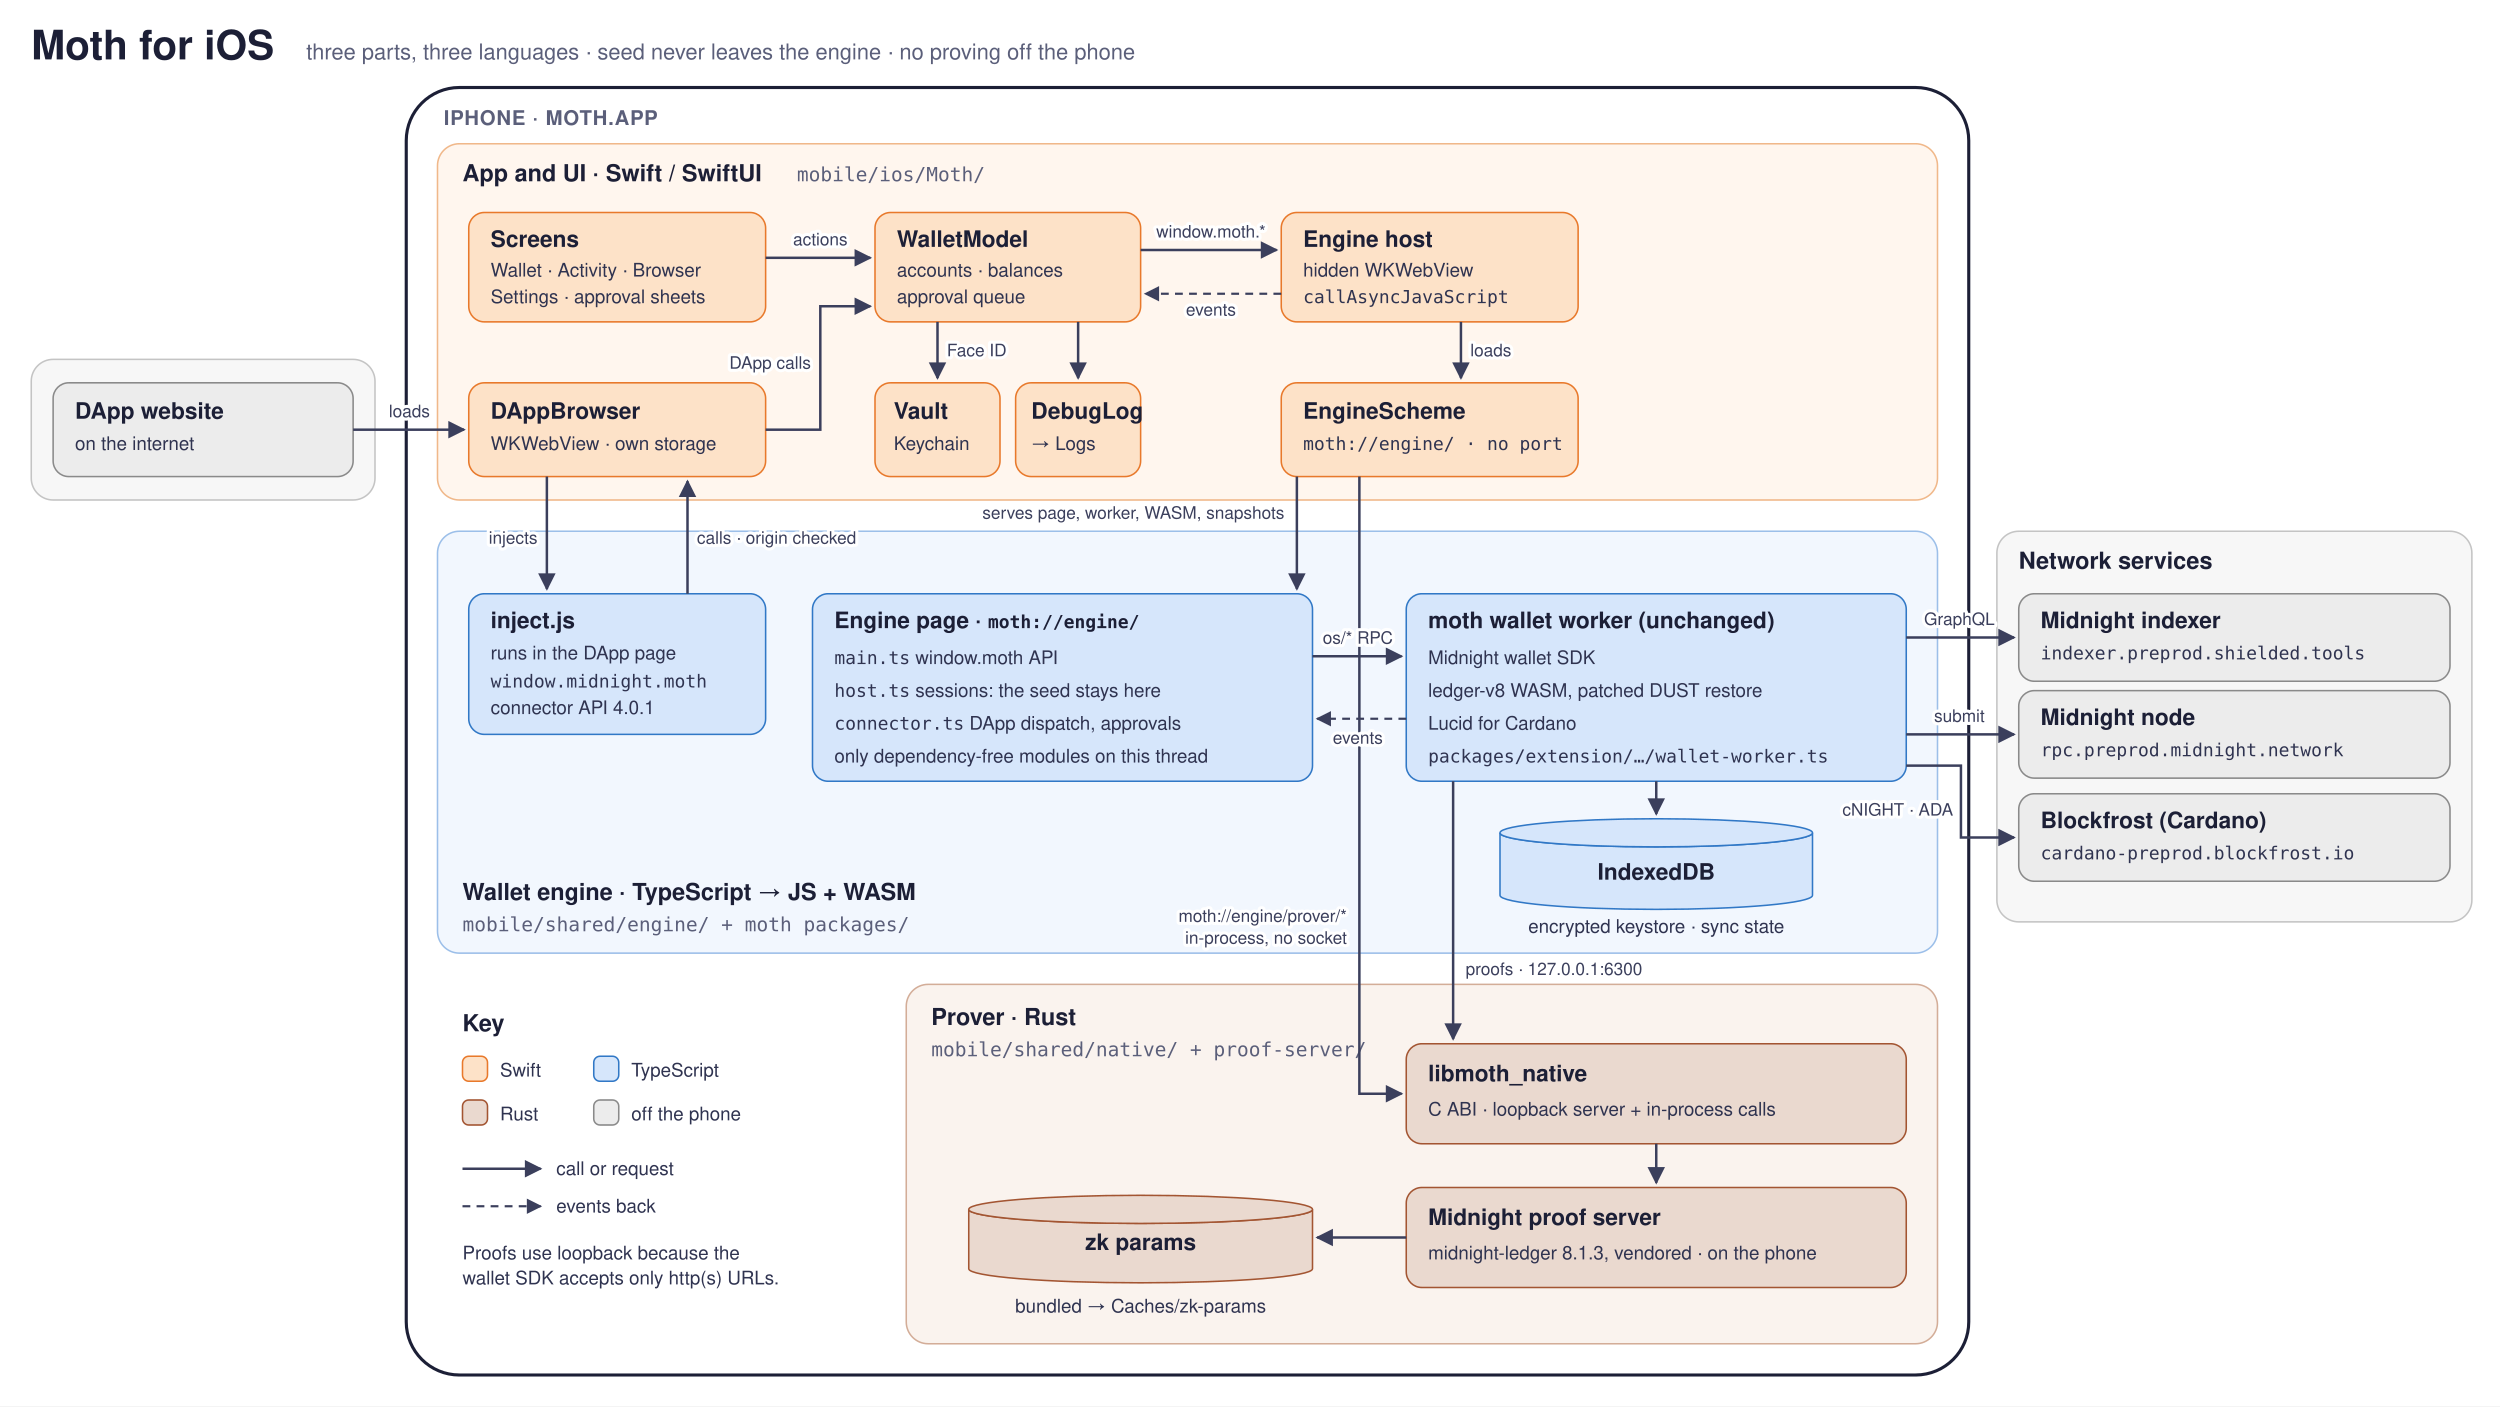
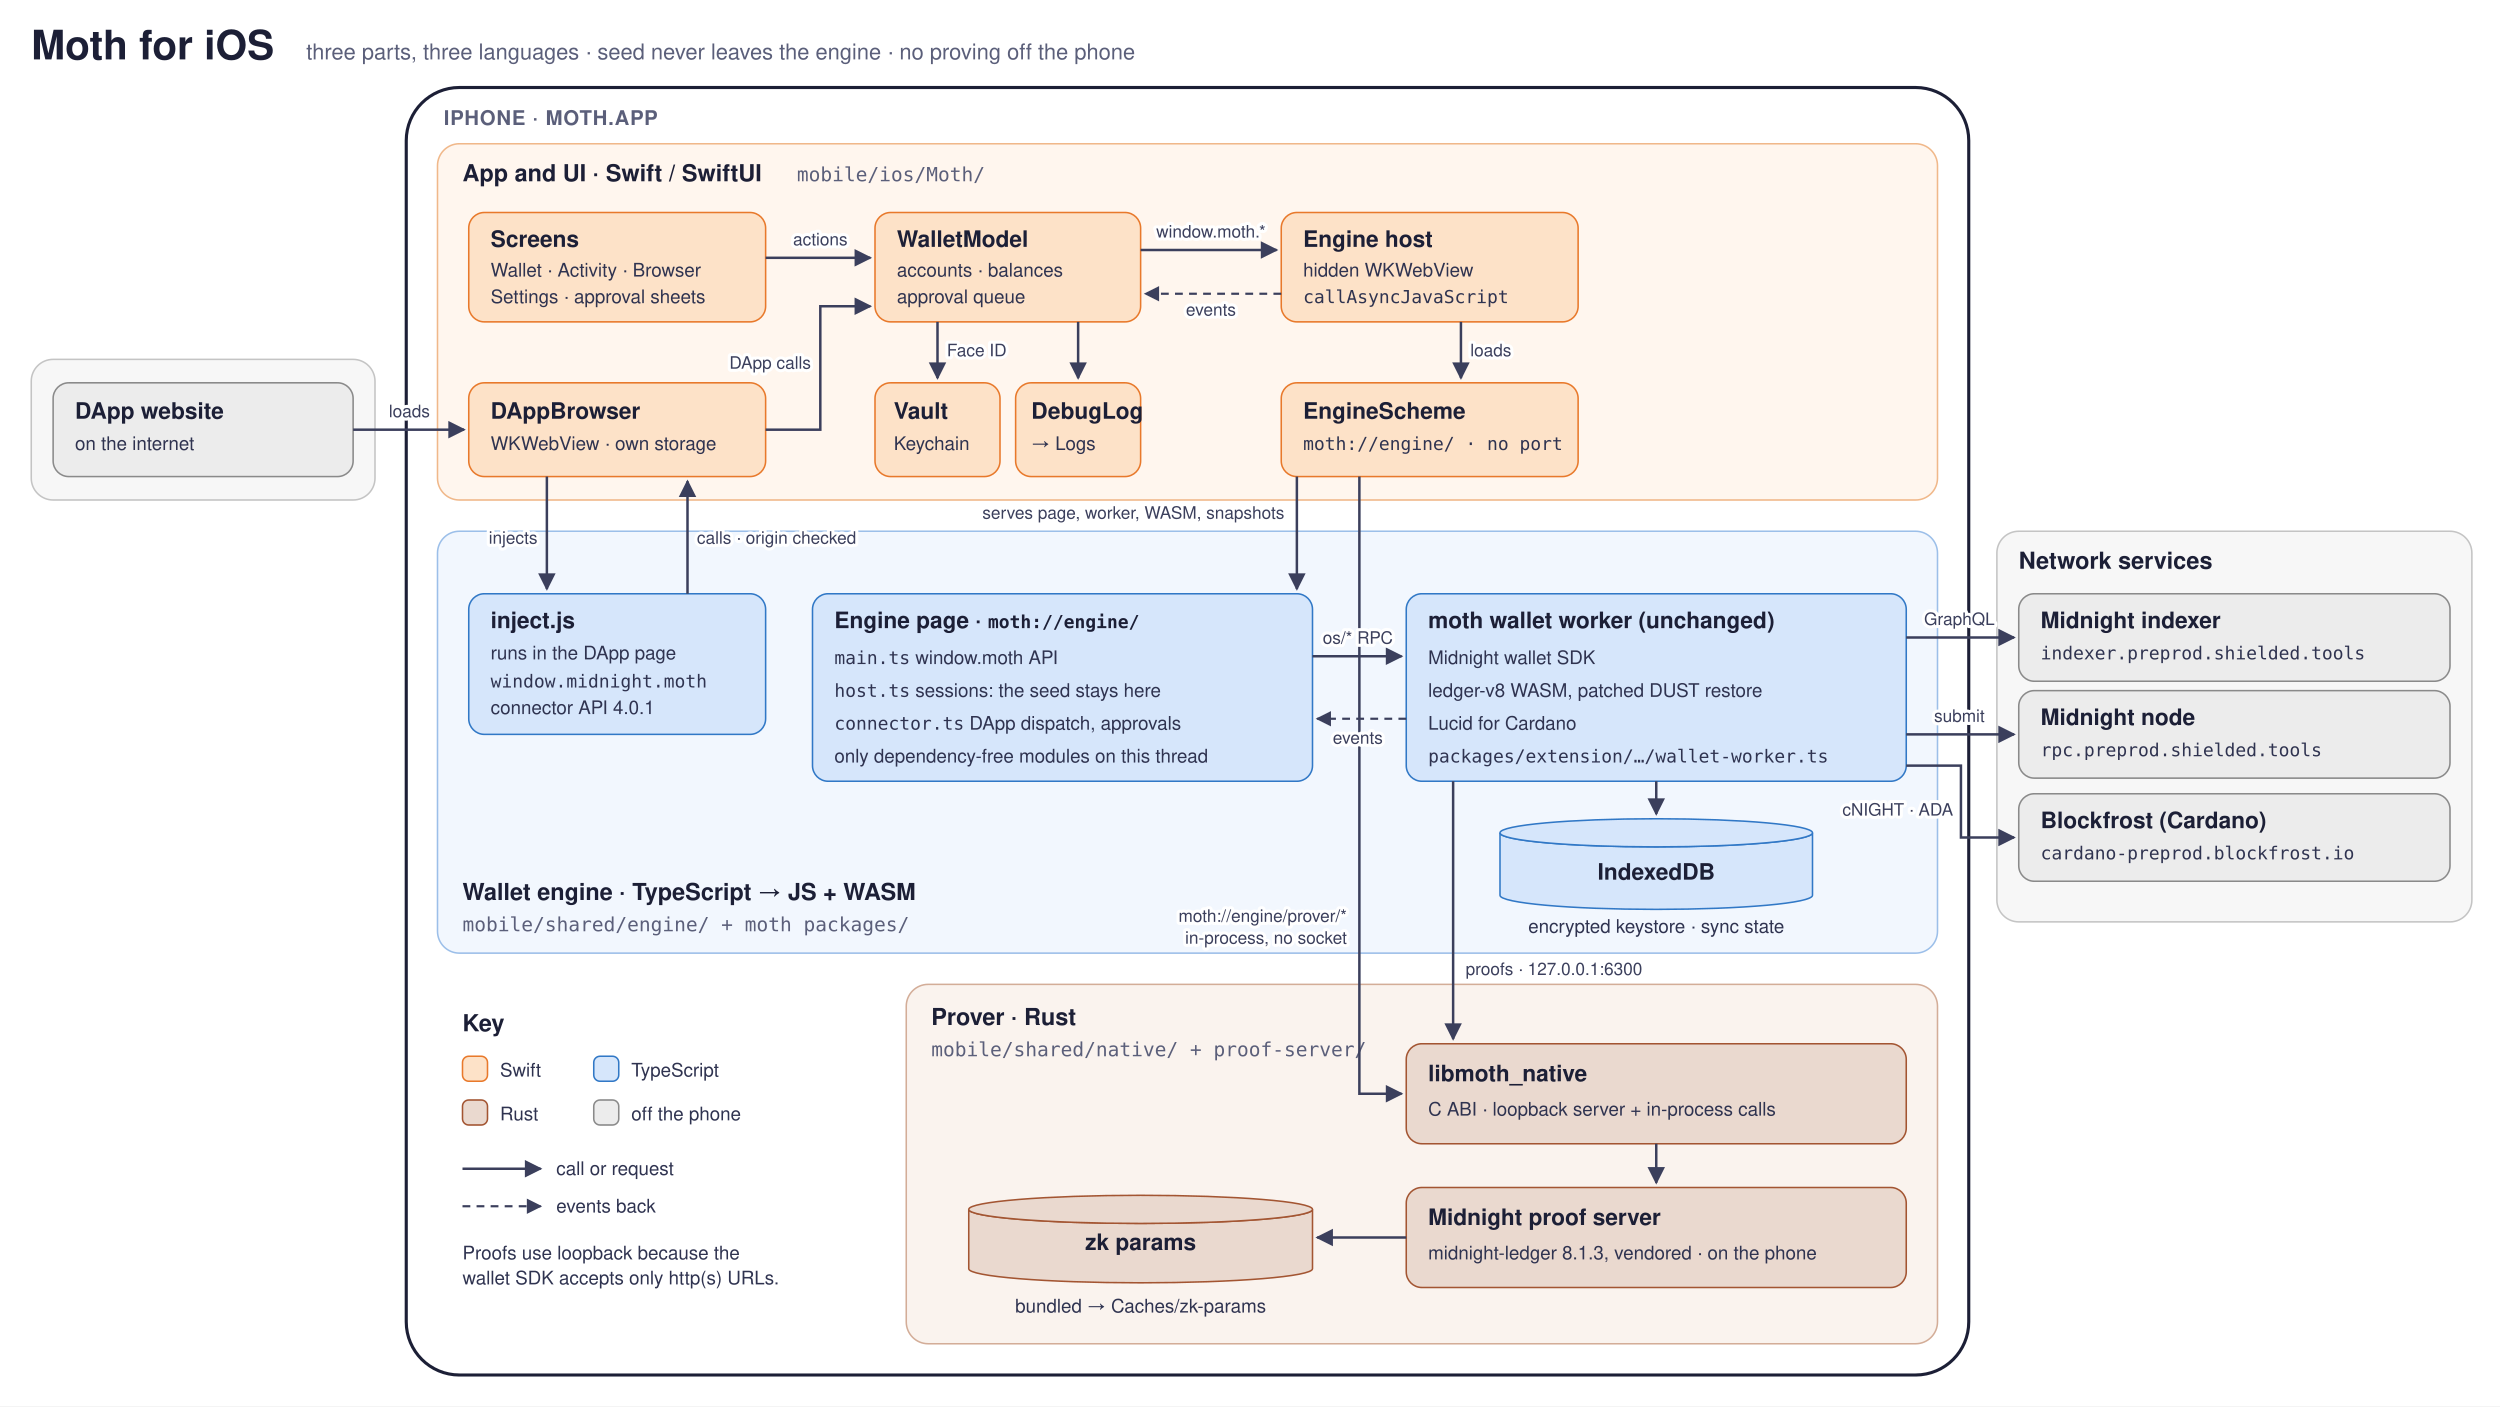
<svg xmlns="http://www.w3.org/2000/svg" viewBox="0 0 1600 900" width="1600" height="900" font-family="-apple-system, BlinkMacSystemFont, 'Segoe UI', Helvetica, Arial, sans-serif">
  <style>
    .title { font-size: 26px; font-weight: 700; fill: #1c1f36; }
    .subtitle { font-size: 14px; fill: #5b5f7a; }
    .band-title { font-size: 15px; font-weight: 700; fill: #1c1f36; }
    .band-path { font-size: 12.5px; fill: #5b5f7a; font-family: ui-monospace, SFMono-Regular, Menlo, monospace; }
    .box-title { font-size: 14.5px; font-weight: 650; fill: #1c1f36; }
    .box-text { font-size: 12px; fill: #2f3350; }
    .mono { font-family: ui-monospace, SFMono-Regular, Menlo, monospace; font-size: 11.5px; }
    .label { font-size: 11px; fill: #3b3f5c; paint-order: stroke; stroke: #ffffff; stroke-width: 4px; stroke-linejoin: round; }
    .phone-label { font-size: 13px; font-weight: 600; fill: #5b5f7a; letter-spacing: 0.04em; }
    .arrow { stroke: #3b3f5c; stroke-width: 1.6; fill: none; }
    .event { stroke: #3b3f5c; stroke-width: 1.4; fill: none; stroke-dasharray: 5 4; }
    .swift-band { fill: #fff6ee; stroke: #f0b88a; }
    .swift { fill: #fde2c8; stroke: #e8792b; }
    .ts-band { fill: #f2f7fe; stroke: #9cbfe9; }
    .ts { fill: #d6e6fb; stroke: #3178c6; }
    .rust-band { fill: #faf3ee; stroke: #d3ad98; }
    .rust { fill: #ead9cf; stroke: #a35532; }
    .ext-band { fill: #f7f7f7; stroke: #c4c4c4; }
    .ext { fill: #ececec; stroke: #8a8a8a; }
  </style>
  <defs>
    <marker id="head" viewBox="0 0 10 10" refX="9" refY="5" markerWidth="7" markerHeight="7" orient="auto-start-reverse">
      <path d="M0,0 L10,5 L0,10 z" fill="#3b3f5c" />
    </marker>
  </defs>
  <rect width="1600" height="900" fill="#ffffff" />
  <text x="20" y="38" class="title">Moth for iOS</text>
  <text x="196" y="38" class="subtitle">three parts, three languages · seed never leaves the engine · no proving off the phone</text>
  <rect x="260" y="56" width="1000" height="824" rx="34" fill="#ffffff" stroke="#1c1f36" stroke-width="2" />
  <text x="284" y="80" class="phone-label">IPHONE · MOTH.APP</text>
  <rect x="280" y="92" width="960" height="228" rx="14" class="swift-band" />
  <text x="296" y="116" class="band-title">App and UI · Swift / SwiftUI</text>
  <text x="510" y="116" class="band-path">mobile/ios/Moth/</text>
  <rect x="300" y="136" width="190" height="70" rx="10" class="swift" />
  <text x="314" y="158" class="box-title">Screens</text>
  <text x="314" y="177" class="box-text">Wallet · Activity · Browser</text>
  <text x="314" y="194" class="box-text">Settings · approval sheets</text>
  <rect x="560" y="136" width="170" height="70" rx="10" class="swift" />
  <text x="574" y="158" class="box-title">WalletModel</text>
  <text x="574" y="177" class="box-text">accounts · balances</text>
  <text x="574" y="194" class="box-text">approval queue</text>
  <rect x="820" y="136" width="190" height="70" rx="10" class="swift" />
  <text x="834" y="158" class="box-title">Engine host</text>
  <text x="834" y="177" class="box-text">hidden WKWebView</text>
  <text x="834" y="194" class="box-text mono">callAsyncJavaScript</text>
  <rect x="300" y="245" width="190" height="60" rx="10" class="swift" />
  <text x="314" y="268" class="box-title">DAppBrowser</text>
  <text x="314" y="288" class="box-text">WKWebView · own storage</text>
  <rect x="560" y="245" width="80" height="60" rx="10" class="swift" />
  <text x="572" y="268" class="box-title">Vault</text>
  <text x="572" y="288" class="box-text">Keychain</text>
  <rect x="650" y="245" width="80" height="60" rx="10" class="swift" />
  <text x="660" y="268" class="box-title">DebugLog</text>
  <text x="660" y="288" class="box-text">→ Logs</text>
  <rect x="820" y="245" width="190" height="60" rx="10" class="swift" />
  <text x="834" y="268" class="box-title">EngineScheme</text>
  <text x="834" y="288" class="box-text mono">moth://engine/ · no port</text>
  <rect x="280" y="340" width="960" height="270" rx="14" class="ts-band" />
  <text x="296" y="576" class="band-title">Wallet engine · TypeScript → JS + WASM</text>
  <text x="296" y="596" class="band-path">mobile/shared/engine/ + moth packages/</text>
  <rect x="300" y="380" width="190" height="90" rx="10" class="ts" />
  <text x="314" y="402" class="box-title">inject.js</text>
  <text x="314" y="422" class="box-text">runs in the DApp page</text>
  <text x="314" y="440" class="box-text mono">window.midnight.moth</text>
  <text x="314" y="457" class="box-text">connector API 4.0.1</text>
  <rect x="520" y="380" width="320" height="120" rx="10" class="ts" />
  <text x="534" y="402" class="box-title">Engine page · <tspan class="mono">moth://engine/</tspan>
  </text>
  <text x="534" y="425" class="box-text">
    <tspan class="mono">main.ts</tspan>  window.moth API</text>
  <text x="534" y="446" class="box-text">
    <tspan class="mono">host.ts</tspan>  sessions: the seed stays here</text>
  <text x="534" y="467" class="box-text">
    <tspan class="mono">connector.ts</tspan>  DApp dispatch, approvals</text>
  <text x="534" y="488" class="box-text">only dependency-free modules on this thread</text>
  <rect x="900" y="380" width="320" height="120" rx="10" class="ts" />
  <text x="914" y="402" class="box-title">moth wallet worker (unchanged)</text>
  <text x="914" y="425" class="box-text">Midnight wallet SDK</text>
  <text x="914" y="446" class="box-text">ledger-v8 WASM, patched DUST restore</text>
  <text x="914" y="467" class="box-text">Lucid for Cardano</text>
  <text x="914" y="488" class="box-text mono">packages/extension/…/wallet-worker.ts</text>
  <path d="M960,533 a100,9 0 0,0 200,0 v40 a100,9 0 0,1 -200,0 z" class="ts" />
  <ellipse cx="1060" cy="533" rx="100" ry="9" class="ts" />
  <text x="1060" y="563" class="box-title" text-anchor="middle" font-size="13">IndexedDB</text>
  <text x="1060" y="597" class="box-text" text-anchor="middle">encrypted keystore · sync state</text>
  <rect x="580" y="630" width="660" height="230" rx="14" class="rust-band" />
  <text x="596" y="656" class="band-title">Prover · Rust</text>
  <text x="596" y="676" class="band-path">mobile/shared/native/ + proof-server/</text>
  <rect x="900" y="668" width="320" height="64" rx="10" class="rust" />
  <text x="914" y="692" class="box-title">libmoth_native</text>
  <text x="914" y="714" class="box-text">C ABI · loopback server + in-process calls</text>
  <rect x="900" y="760" width="320" height="64" rx="10" class="rust" />
  <text x="914" y="784" class="box-title">Midnight proof server</text>
  <text x="914" y="806" class="box-text">midnight-ledger 8.1.3, vendored · on the phone</text>
  <path d="M620,774 a110,9 0 0,0 220,0 v38 a110,9 0 0,1 -220,0 z" class="rust" />
  <ellipse cx="730" cy="774" rx="110" ry="9" class="rust" />
  <text x="730" y="800" class="box-title" text-anchor="middle" font-size="13">zk params</text>
  <text x="730" y="840" class="box-text" text-anchor="middle">bundled → Caches/zk-params</text>
  <text x="296" y="660" class="band-title">Key</text>
  <rect x="296" y="676" width="16" height="16" rx="4" class="swift" />
  <text x="320" y="689" class="box-text">Swift</text>
  <rect x="380" y="676" width="16" height="16" rx="4" class="ts" />
  <text x="404" y="689" class="box-text">TypeScript</text>
  <rect x="296" y="704" width="16" height="16" rx="4" class="rust" />
  <text x="320" y="717" class="box-text">Rust</text>
  <rect x="380" y="704" width="16" height="16" rx="4" class="ext" />
  <text x="404" y="717" class="box-text">off the phone</text>
  <line x1="296" y1="748" x2="346" y2="748" class="arrow" marker-end="url(#head)" />
  <text x="356" y="752" class="box-text">call or request</text>
  <line x1="296" y1="772" x2="346" y2="772" class="event" marker-end="url(#head)" />
  <text x="356" y="776" class="box-text">events back</text>
  <text x="296" y="806" class="box-text">Proofs use loopback because the</text>
  <text x="296" y="822" class="box-text">wallet SDK accepts only http(s) URLs.</text>
  <rect x="20" y="230" width="220" height="90" rx="14" class="ext-band" />
  <rect x="34" y="245" width="192" height="60" rx="10" class="ext" />
  <text x="48" y="268" class="box-title">DApp website</text>
  <text x="48" y="288" class="box-text">on the internet</text>
  <rect x="1278" y="340" width="304" height="250" rx="14" class="ext-band" />
  <text x="1292" y="364" class="band-title">Network services</text>
  <rect x="1292" y="380" width="276" height="56" rx="10" class="ext" />
  <text x="1306" y="402" class="box-title">Midnight indexer</text>
  <text x="1306" y="422" class="box-text mono">indexer.preprod.shielded.tools</text>
  <rect x="1292" y="442" width="276" height="56" rx="10" class="ext" />
  <text x="1306" y="464" class="box-title">Midnight node</text>
-   <text x="1306" y="484" class="box-text mono">rpc.preprod.midnight.network</text>
+   <text x="1306" y="484" class="box-text mono">rpc.preprod.shielded.tools</text>
  <rect x="1292" y="508" width="276" height="56" rx="10" class="ext" />
  <text x="1306" y="530" class="box-title">Blockfrost (Cardano)</text>
  <text x="1306" y="550" class="box-text mono">cardano-preprod.blockfrost.io</text>
  <path d="M870,305 V700 H897" class="arrow" marker-end="url(#head)" />
  <line x1="490" y1="165" x2="557" y2="165" class="arrow" marker-end="url(#head)" />
  <text x="525" y="157" class="label" text-anchor="middle">actions</text>
  <line x1="730" y1="160" x2="817" y2="160" class="arrow" marker-end="url(#head)" />
  <text x="775" y="152" class="label" text-anchor="middle">window.moth.*</text>
  <line x1="820" y1="188" x2="733" y2="188" class="event" marker-end="url(#head)" />
  <text x="775" y="202" class="label" text-anchor="middle">events</text>
  <path d="M490,275 H525 V196 H557" class="arrow" marker-end="url(#head)" />
  <text x="519" y="236" class="label" text-anchor="end">DApp calls</text>
  <line x1="600" y1="206" x2="600" y2="242" class="arrow" marker-end="url(#head)" />
  <text x="606" y="228" class="label">Face ID</text>
  <line x1="690" y1="206" x2="690" y2="242" class="arrow" marker-end="url(#head)" />
  <line x1="935" y1="206" x2="935" y2="242" class="arrow" marker-end="url(#head)" />
  <text x="941" y="228" class="label">loads</text>
  <line x1="226" y1="275" x2="297" y2="275" class="arrow" marker-end="url(#head)" />
  <text x="262" y="267" class="label" text-anchor="middle">loads</text>
  <line x1="350" y1="305" x2="350" y2="377" class="arrow" marker-end="url(#head)" />
  <text x="344" y="348" class="label" text-anchor="end">injects</text>
  <line x1="440" y1="380" x2="440" y2="308" class="arrow" marker-end="url(#head)" />
  <text x="446" y="348" class="label">calls · origin checked</text>
  <line x1="830" y1="305" x2="830" y2="377" class="arrow" marker-end="url(#head)" />
  <text x="822" y="332" class="label" text-anchor="end">serves page, worker, WASM, snapshots</text>
  <line x1="840" y1="420" x2="897" y2="420" class="arrow" marker-end="url(#head)" />
  <text x="869" y="412" class="label" text-anchor="middle">os/* RPC</text>
  <line x1="900" y1="460" x2="843" y2="460" class="event" marker-end="url(#head)" />
  <text x="869" y="476" class="label" text-anchor="middle">events</text>
  <line x1="1060" y1="500" x2="1060" y2="521" class="arrow" marker-end="url(#head)" />
  <line x1="1220" y1="408" x2="1289" y2="408" class="arrow" marker-end="url(#head)" />
  <text x="1254" y="400" class="label" text-anchor="middle">GraphQL</text>
  <line x1="1220" y1="470" x2="1289" y2="470" class="arrow" marker-end="url(#head)" />
  <text x="1254" y="462" class="label" text-anchor="middle">submit</text>
  <path d="M1220,490 H1255 V536 H1289" class="arrow" marker-end="url(#head)" />
  <text x="1250" y="522" class="label" text-anchor="end">cNIGHT · ADA</text>
  <line x1="930" y1="500" x2="930" y2="665" class="arrow" marker-end="url(#head)" />
  <text x="938" y="624" class="label">proofs · 127.0.0.1:6300</text>
  <text x="862" y="590" class="label" text-anchor="end">moth://engine/prover/*</text>
  <text x="862" y="604" class="label" text-anchor="end">in-process, no socket</text>
  <line x1="1060" y1="732" x2="1060" y2="757" class="arrow" marker-end="url(#head)" />
  <line x1="900" y1="792" x2="843" y2="792" class="arrow" marker-end="url(#head)" />
</svg>
